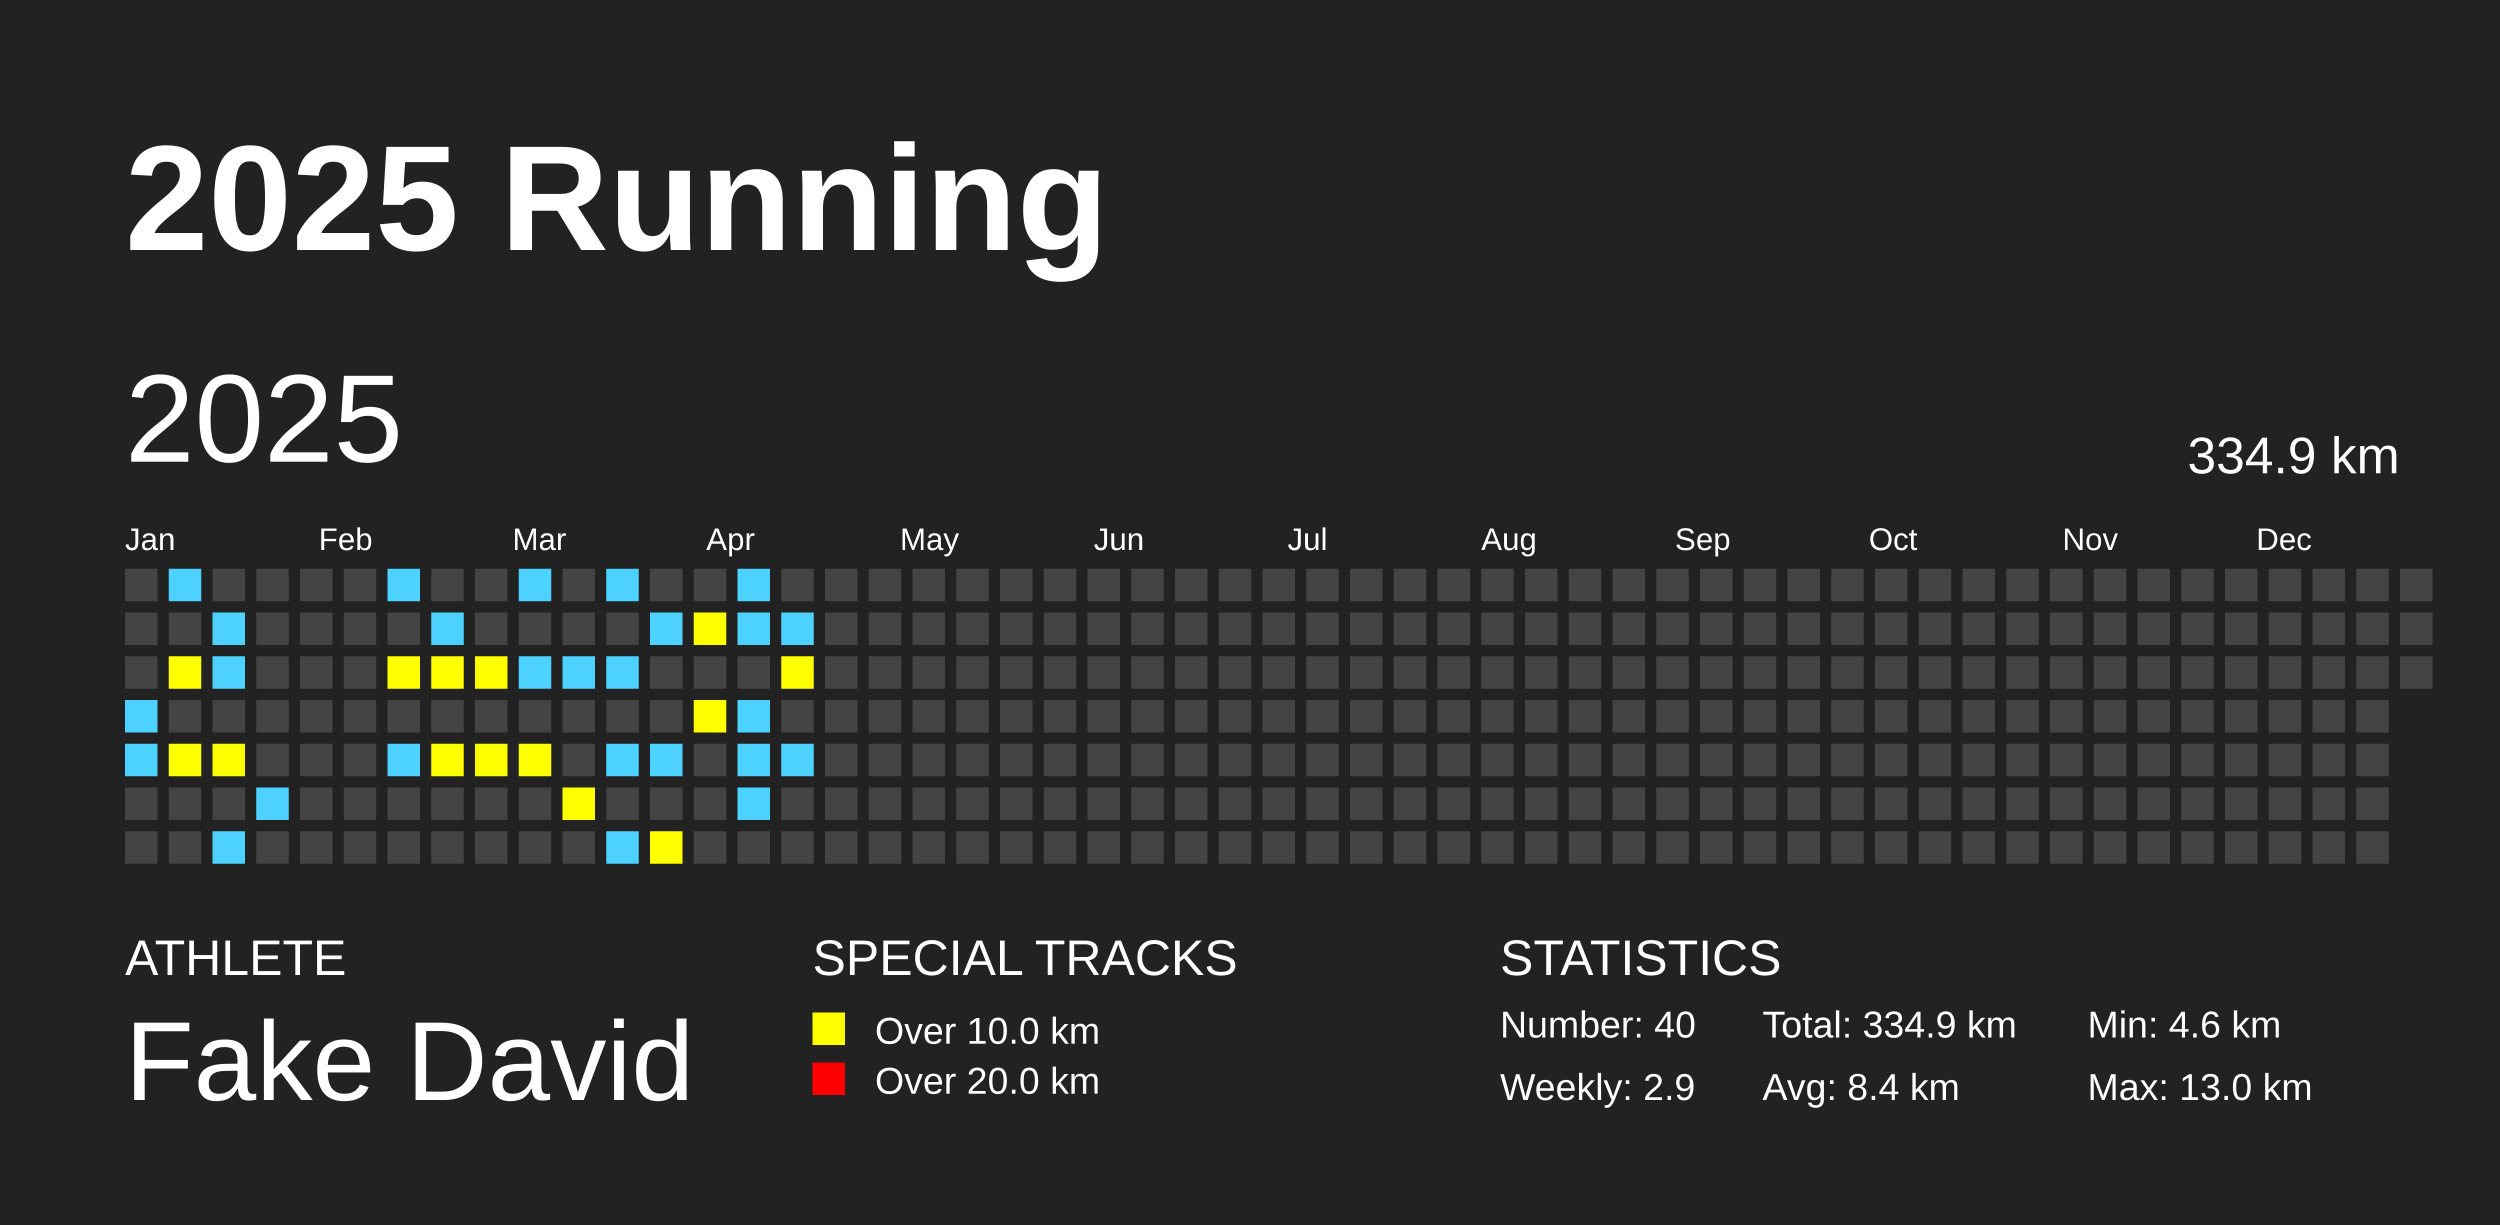
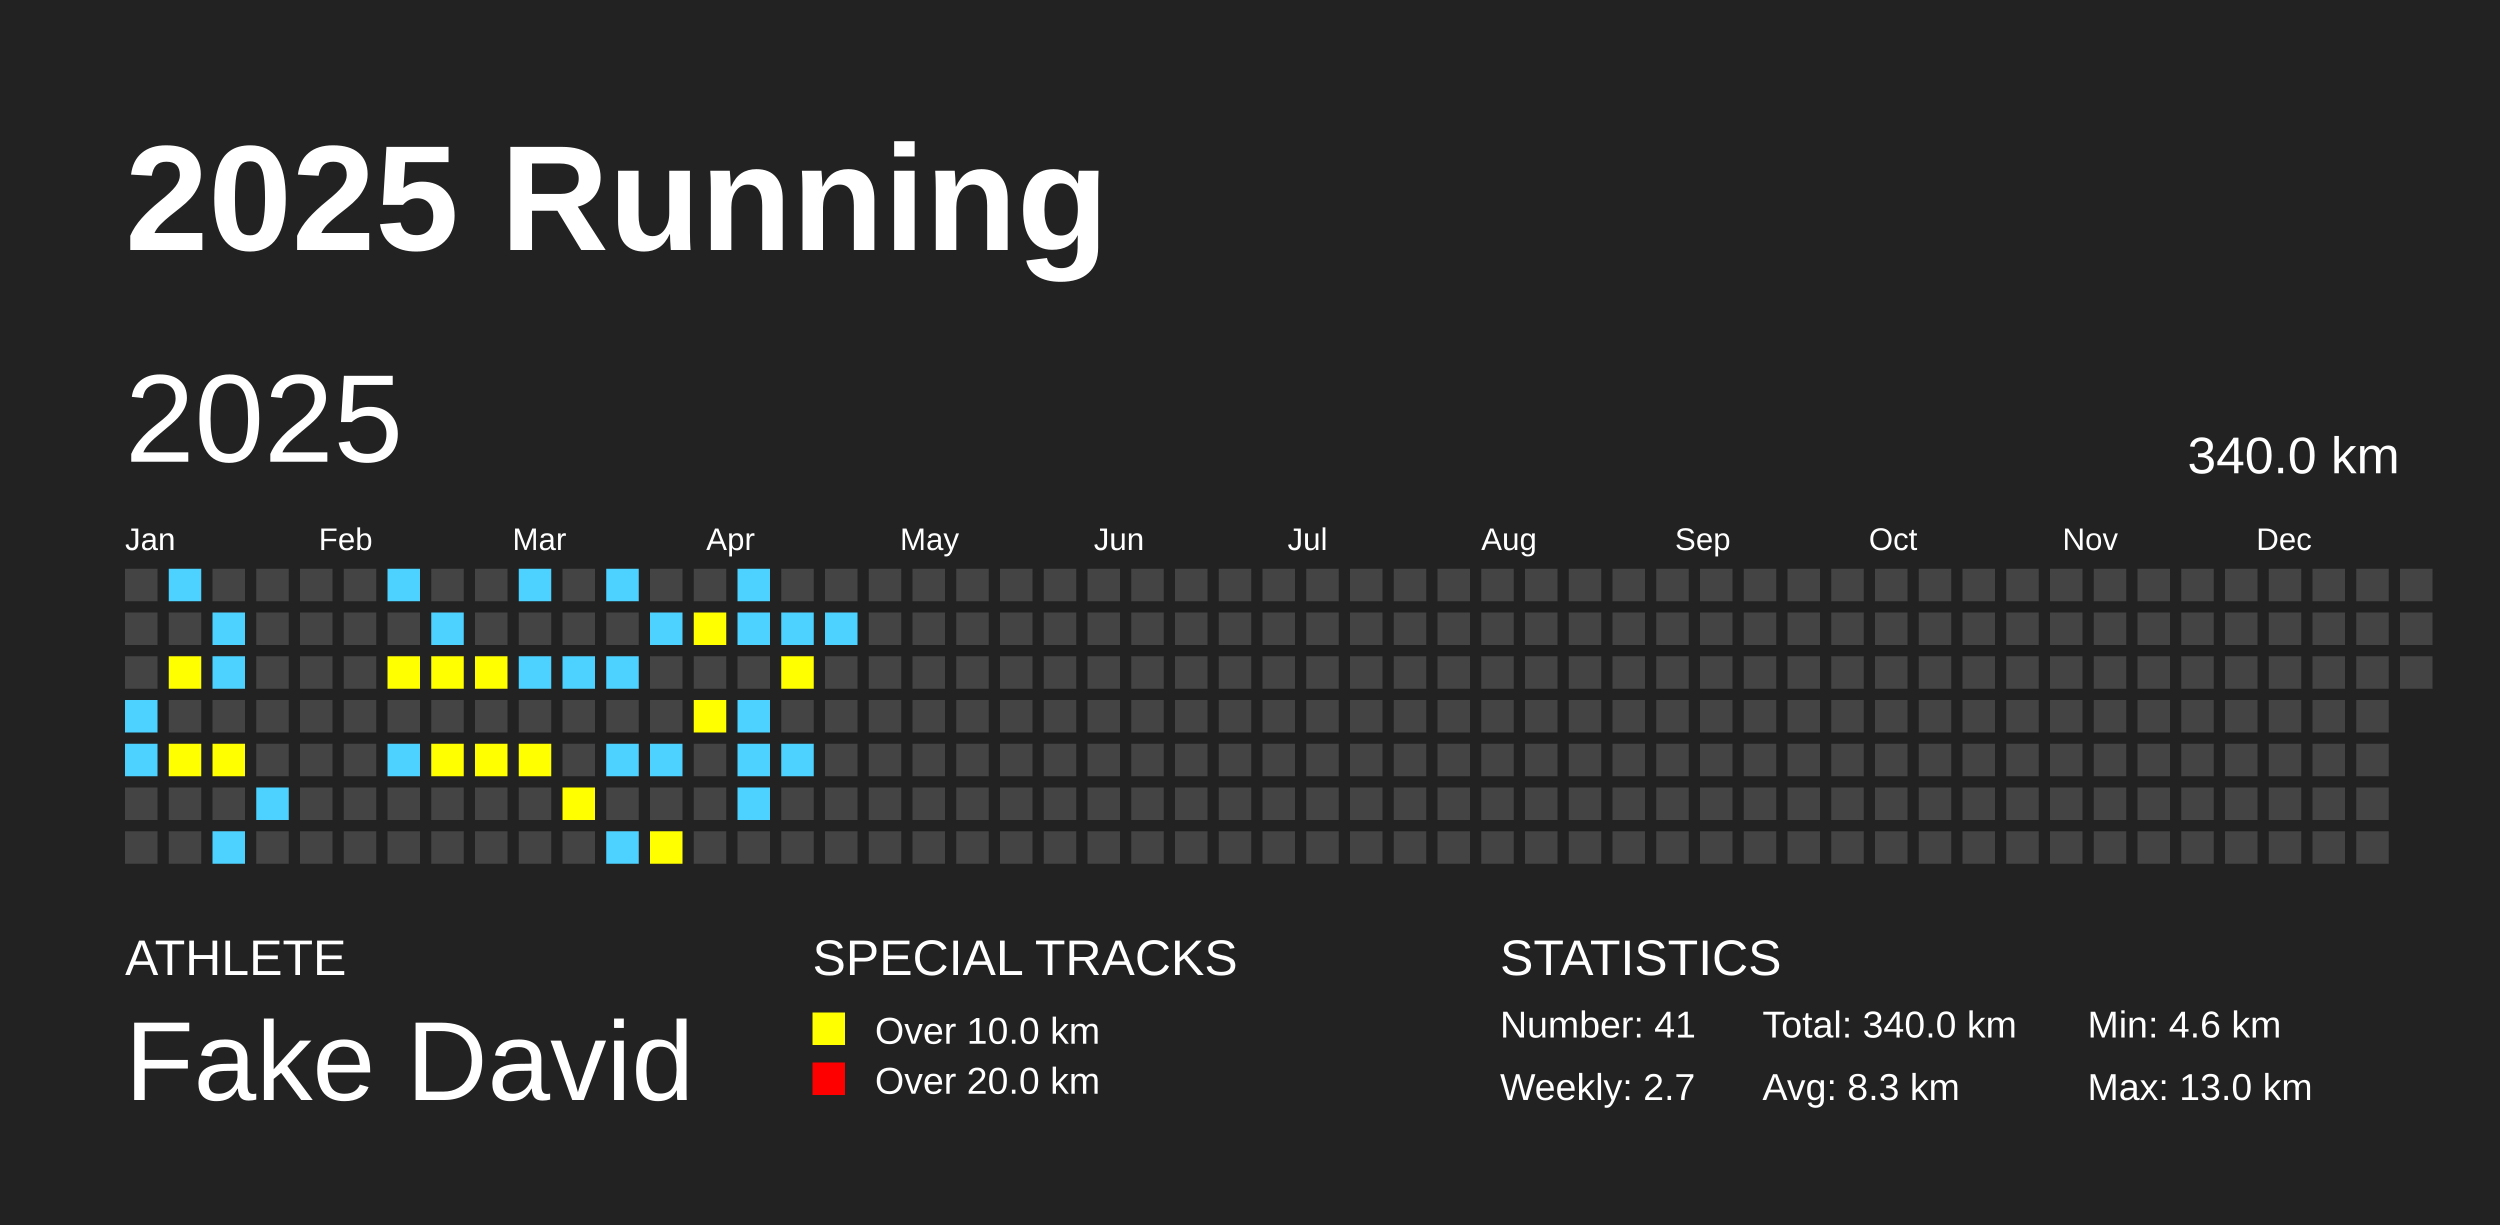
<svg xmlns="http://www.w3.org/2000/svg" baseProfile="full" height="98mm" version="1.1" viewBox="0,0,200,98" width="200mm">
  <defs />
  <rect fill="#222222" height="98" width="200" x="0" y="0" />
  <text fill="#FFFFFF" style="font-size:12px; font-family:Arial; font-weight:bold;" x="10" y="20">2025 Running</text>
  <text fill="#FFFFFF" style="font-size:4px; font-family:Arial" x="10" y="78">ATHLETE</text>
  <text fill="#FFFFFF" style="font-size:9px; font-family:Arial" x="10" y="88">Fake David</text>
  <text fill="#FFFFFF" style="font-size:4px; font-family:Arial" x="65" y="78">SPECIAL TRACKS</text>
  <rect fill="yellow" height="2.6" width="2.6" x="65" y="81" />
  <text fill="#FFFFFF" style="font-size:3px; font-family:Arial" x="70" y="83.5">Over 10.0 km</text>
  <rect fill="red" height="2.6" width="2.6" x="65" y="85" />
  <text fill="#FFFFFF" style="font-size:3px; font-family:Arial" x="70" y="87.5">Over 20.0 km</text>
  <text fill="#FFFFFF" style="font-size:4px; font-family:Arial" x="120" y="78">STATISTICS</text>
-   <text fill="#FFFFFF" style="font-size:3px; font-family:Arial" x="120" y="83">Number: 40</text>
-   <text fill="#FFFFFF" style="font-size:3px; font-family:Arial" x="120" y="88">Weekly: 2.9</text>
-   <text fill="#FFFFFF" style="font-size:3px; font-family:Arial" x="141" y="83">Total: 334.9 km</text>
-   <text fill="#FFFFFF" style="font-size:3px; font-family:Arial" x="141" y="88">Avg: 8.4 km</text>
+   <text fill="#FFFFFF" style="font-size:3px; font-family:Arial" x="120" y="83">Number: 41</text>
+   <text fill="#FFFFFF" style="font-size:3px; font-family:Arial" x="120" y="88">Weekly: 2.7</text>
+   <text fill="#FFFFFF" style="font-size:3px; font-family:Arial" x="141" y="83">Total: 340.0 km</text>
+   <text fill="#FFFFFF" style="font-size:3px; font-family:Arial" x="141" y="88">Avg: 8.3 km</text>
  <text fill="#FFFFFF" style="font-size:3px; font-family:Arial" x="167" y="83">Min: 4.6 km</text>
  <text fill="#FFFFFF" style="font-size:3px; font-family:Arial" x="167" y="88">Max: 13.0 km</text>
  <text dominant-baseline="hanging" fill="#FFFFFF" style="font-size:10.0px; font-family:Arial;" x="10" y="30">2025</text>
-   <text dominant-baseline="hanging" fill="#FFFFFF" style="font-size:4.125px; font-family:Arial;" x="175" y="35">334.9 km</text>
+   <text dominant-baseline="hanging" fill="#FFFFFF" style="font-size:4.125px; font-family:Arial;" x="175" y="35">340.0 km</text>
  <text fill="#FFFFFF" style="font-size:2.5px; font-family:Arial" x="10.0" y="44">Jan</text>
  <text fill="#FFFFFF" style="font-size:2.5px; font-family:Arial" x="25.5" y="44">Feb</text>
  <text fill="#FFFFFF" style="font-size:2.5px; font-family:Arial" x="41.0" y="44">Mar</text>
  <text fill="#FFFFFF" style="font-size:2.5px; font-family:Arial" x="56.5" y="44">Apr</text>
  <text fill="#FFFFFF" style="font-size:2.5px; font-family:Arial" x="72.0" y="44">May</text>
  <text fill="#FFFFFF" style="font-size:2.5px; font-family:Arial" x="87.5" y="44">Jun</text>
  <text fill="#FFFFFF" style="font-size:2.5px; font-family:Arial" x="103.0" y="44">Jul</text>
  <text fill="#FFFFFF" style="font-size:2.5px; font-family:Arial" x="118.5" y="44">Aug</text>
  <text fill="#FFFFFF" style="font-size:2.5px; font-family:Arial" x="134.0" y="44">Sep</text>
  <text fill="#FFFFFF" style="font-size:2.5px; font-family:Arial" x="149.5" y="44">Oct</text>
  <text fill="#FFFFFF" style="font-size:2.5px; font-family:Arial" x="165.0" y="44">Nov</text>
  <text fill="#FFFFFF" style="font-size:2.5px; font-family:Arial" x="180.5" y="44">Dec</text>
  <rect fill="#444444" height="2.6" width="2.6" x="10.0" y="45.5" />
  <rect fill="#444444" height="2.6" width="2.6" x="10.0" y="49.0" />
  <rect fill="#444444" height="2.6" width="2.6" x="10.0" y="52.5" />
  <rect fill="#4DD2FF" height="2.6" width="2.6" x="10.0" y="56.0" />
  <rect fill="#4DD2FF" height="2.6" width="2.6" x="10.0" y="59.5" />
  <rect fill="#444444" height="2.6" width="2.6" x="10.0" y="63.0" />
  <rect fill="#444444" height="2.6" width="2.6" x="10.0" y="66.5" />
  <rect fill="#4DD2FF" height="2.6" width="2.6" x="13.5" y="45.5" />
  <rect fill="#444444" height="2.6" width="2.6" x="13.5" y="49.0" />
  <rect fill="yellow" height="2.6" width="2.6" x="13.5" y="52.5" />
  <rect fill="#444444" height="2.6" width="2.6" x="13.5" y="56.0" />
  <rect fill="yellow" height="2.6" width="2.6" x="13.5" y="59.5" />
  <rect fill="#444444" height="2.6" width="2.6" x="13.5" y="63.0" />
  <rect fill="#444444" height="2.6" width="2.6" x="13.5" y="66.5" />
  <rect fill="#444444" height="2.6" width="2.6" x="17.0" y="45.5" />
  <rect fill="#4DD2FF" height="2.6" width="2.6" x="17.0" y="49.0" />
  <rect fill="#4DD2FF" height="2.6" width="2.6" x="17.0" y="52.5" />
  <rect fill="#444444" height="2.6" width="2.6" x="17.0" y="56.0" />
  <rect fill="yellow" height="2.6" width="2.6" x="17.0" y="59.5" />
  <rect fill="#444444" height="2.6" width="2.6" x="17.0" y="63.0" />
  <rect fill="#4DD2FF" height="2.6" width="2.6" x="17.0" y="66.5" />
  <rect fill="#444444" height="2.6" width="2.6" x="20.5" y="45.5" />
  <rect fill="#444444" height="2.6" width="2.6" x="20.5" y="49.0" />
  <rect fill="#444444" height="2.6" width="2.6" x="20.5" y="52.5" />
  <rect fill="#444444" height="2.6" width="2.6" x="20.5" y="56.0" />
  <rect fill="#444444" height="2.6" width="2.6" x="20.5" y="59.5" />
  <rect fill="#4DD2FF" height="2.6" width="2.6" x="20.5" y="63.0" />
  <rect fill="#444444" height="2.6" width="2.6" x="20.5" y="66.5" />
  <rect fill="#444444" height="2.6" width="2.6" x="24.0" y="45.5" />
  <rect fill="#444444" height="2.6" width="2.6" x="24.0" y="49.0" />
  <rect fill="#444444" height="2.6" width="2.6" x="24.0" y="52.5" />
  <rect fill="#444444" height="2.6" width="2.6" x="24.0" y="56.0" />
  <rect fill="#444444" height="2.6" width="2.6" x="24.0" y="59.5" />
  <rect fill="#444444" height="2.6" width="2.6" x="24.0" y="63.0" />
  <rect fill="#444444" height="2.6" width="2.6" x="24.0" y="66.5" />
  <rect fill="#444444" height="2.6" width="2.6" x="27.5" y="45.5" />
  <rect fill="#444444" height="2.6" width="2.6" x="27.5" y="49.0" />
  <rect fill="#444444" height="2.6" width="2.6" x="27.5" y="52.5" />
  <rect fill="#444444" height="2.6" width="2.6" x="27.5" y="56.0" />
  <rect fill="#444444" height="2.6" width="2.6" x="27.5" y="59.5" />
  <rect fill="#444444" height="2.6" width="2.6" x="27.5" y="63.0" />
  <rect fill="#444444" height="2.6" width="2.6" x="27.5" y="66.5" />
  <rect fill="#4DD2FF" height="2.6" width="2.6" x="31.0" y="45.5" />
  <rect fill="#444444" height="2.6" width="2.6" x="31.0" y="49.0" />
  <rect fill="yellow" height="2.6" width="2.6" x="31.0" y="52.5" />
  <rect fill="#444444" height="2.6" width="2.6" x="31.0" y="56.0" />
  <rect fill="#4DD2FF" height="2.6" width="2.6" x="31.0" y="59.5" />
  <rect fill="#444444" height="2.6" width="2.6" x="31.0" y="63.0" />
  <rect fill="#444444" height="2.6" width="2.6" x="31.0" y="66.5" />
  <rect fill="#444444" height="2.6" width="2.6" x="34.5" y="45.5" />
  <rect fill="#4DD2FF" height="2.6" width="2.6" x="34.5" y="49.0" />
  <rect fill="yellow" height="2.6" width="2.6" x="34.5" y="52.5" />
  <rect fill="#444444" height="2.6" width="2.6" x="34.5" y="56.0" />
  <rect fill="yellow" height="2.6" width="2.6" x="34.5" y="59.5" />
  <rect fill="#444444" height="2.6" width="2.6" x="34.5" y="63.0" />
  <rect fill="#444444" height="2.6" width="2.6" x="34.5" y="66.5" />
  <rect fill="#444444" height="2.6" width="2.6" x="38.0" y="45.5" />
  <rect fill="#444444" height="2.6" width="2.6" x="38.0" y="49.0" />
  <rect fill="yellow" height="2.6" width="2.6" x="38.0" y="52.5" />
  <rect fill="#444444" height="2.6" width="2.6" x="38.0" y="56.0" />
  <rect fill="yellow" height="2.6" width="2.6" x="38.0" y="59.5" />
  <rect fill="#444444" height="2.6" width="2.6" x="38.0" y="63.0" />
  <rect fill="#444444" height="2.6" width="2.6" x="38.0" y="66.5" />
  <rect fill="#4DD2FF" height="2.6" width="2.6" x="41.5" y="45.5" />
  <rect fill="#444444" height="2.6" width="2.6" x="41.5" y="49.0" />
  <rect fill="#4DD2FF" height="2.6" width="2.6" x="41.5" y="52.5" />
  <rect fill="#444444" height="2.6" width="2.6" x="41.5" y="56.0" />
  <rect fill="yellow" height="2.6" width="2.6" x="41.5" y="59.5" />
  <rect fill="#444444" height="2.6" width="2.6" x="41.5" y="63.0" />
  <rect fill="#444444" height="2.6" width="2.6" x="41.5" y="66.5" />
  <rect fill="#444444" height="2.6" width="2.6" x="45.0" y="45.5" />
  <rect fill="#444444" height="2.6" width="2.6" x="45.0" y="49.0" />
  <rect fill="#4DD2FF" height="2.6" width="2.6" x="45.0" y="52.5" />
  <rect fill="#444444" height="2.6" width="2.6" x="45.0" y="56.0" />
  <rect fill="#444444" height="2.6" width="2.6" x="45.0" y="59.5" />
  <rect fill="yellow" height="2.6" width="2.6" x="45.0" y="63.0" />
  <rect fill="#444444" height="2.6" width="2.6" x="45.0" y="66.5" />
  <rect fill="#4DD2FF" height="2.6" width="2.6" x="48.5" y="45.5" />
  <rect fill="#444444" height="2.6" width="2.6" x="48.5" y="49.0" />
  <rect fill="#4DD2FF" height="2.6" width="2.6" x="48.5" y="52.5" />
  <rect fill="#444444" height="2.6" width="2.6" x="48.5" y="56.0" />
  <rect fill="#4DD2FF" height="2.6" width="2.6" x="48.5" y="59.5" />
  <rect fill="#444444" height="2.6" width="2.6" x="48.5" y="63.0" />
  <rect fill="#4DD2FF" height="2.6" width="2.6" x="48.5" y="66.5" />
  <rect fill="#444444" height="2.6" width="2.6" x="52.0" y="45.5" />
  <rect fill="#4DD2FF" height="2.6" width="2.6" x="52.0" y="49.0" />
  <rect fill="#444444" height="2.6" width="2.6" x="52.0" y="52.5" />
  <rect fill="#444444" height="2.6" width="2.6" x="52.0" y="56.0" />
  <rect fill="#4DD2FF" height="2.6" width="2.6" x="52.0" y="59.5" />
  <rect fill="#444444" height="2.6" width="2.6" x="52.0" y="63.0" />
  <rect fill="yellow" height="2.6" width="2.6" x="52.0" y="66.5" />
  <rect fill="#444444" height="2.6" width="2.6" x="55.5" y="45.5" />
  <rect fill="yellow" height="2.6" width="2.6" x="55.5" y="49.0" />
  <rect fill="#444444" height="2.6" width="2.6" x="55.5" y="52.5" />
  <rect fill="yellow" height="2.6" width="2.6" x="55.5" y="56.0" />
  <rect fill="#444444" height="2.6" width="2.6" x="55.5" y="59.5" />
  <rect fill="#444444" height="2.6" width="2.6" x="55.5" y="63.0" />
  <rect fill="#444444" height="2.6" width="2.6" x="55.5" y="66.5" />
  <rect fill="#4DD2FF" height="2.6" width="2.6" x="59.0" y="45.5" />
  <rect fill="#4DD2FF" height="2.6" width="2.6" x="59.0" y="49.0" />
  <rect fill="#444444" height="2.6" width="2.6" x="59.0" y="52.5" />
  <rect fill="#4DD2FF" height="2.6" width="2.6" x="59.0" y="56.0" />
  <rect fill="#4DD2FF" height="2.6" width="2.6" x="59.0" y="59.5" />
  <rect fill="#4DD2FF" height="2.6" width="2.6" x="59.0" y="63.0" />
  <rect fill="#444444" height="2.6" width="2.6" x="59.0" y="66.5" />
  <rect fill="#444444" height="2.6" width="2.6" x="62.5" y="45.5" />
  <rect fill="#4DD2FF" height="2.6" width="2.6" x="62.5" y="49.0" />
  <rect fill="yellow" height="2.6" width="2.6" x="62.5" y="52.5" />
  <rect fill="#444444" height="2.6" width="2.6" x="62.5" y="56.0" />
  <rect fill="#4DD2FF" height="2.6" width="2.6" x="62.5" y="59.5" />
  <rect fill="#444444" height="2.6" width="2.6" x="62.5" y="63.0" />
  <rect fill="#444444" height="2.6" width="2.6" x="62.5" y="66.5" />
  <rect fill="#444444" height="2.6" width="2.6" x="66.0" y="45.5" />
-   <rect fill="#444444" height="2.6" width="2.6" x="66.0" y="49.0" />
+   <rect fill="#4DD2FF" height="2.6" width="2.6" x="66.0" y="49.0" />
  <rect fill="#444444" height="2.6" width="2.6" x="66.0" y="52.5" />
  <rect fill="#444444" height="2.6" width="2.6" x="66.0" y="56.0" />
  <rect fill="#444444" height="2.6" width="2.6" x="66.0" y="59.5" />
  <rect fill="#444444" height="2.6" width="2.6" x="66.0" y="63.0" />
  <rect fill="#444444" height="2.6" width="2.6" x="66.0" y="66.5" />
  <rect fill="#444444" height="2.6" width="2.6" x="69.5" y="45.5" />
  <rect fill="#444444" height="2.6" width="2.6" x="69.5" y="49.0" />
  <rect fill="#444444" height="2.6" width="2.6" x="69.5" y="52.5" />
  <rect fill="#444444" height="2.6" width="2.6" x="69.5" y="56.0" />
  <rect fill="#444444" height="2.6" width="2.6" x="69.5" y="59.5" />
  <rect fill="#444444" height="2.6" width="2.6" x="69.5" y="63.0" />
  <rect fill="#444444" height="2.6" width="2.6" x="69.5" y="66.5" />
  <rect fill="#444444" height="2.6" width="2.6" x="73.0" y="45.5" />
  <rect fill="#444444" height="2.6" width="2.6" x="73.0" y="49.0" />
  <rect fill="#444444" height="2.6" width="2.6" x="73.0" y="52.5" />
  <rect fill="#444444" height="2.6" width="2.6" x="73.0" y="56.0" />
  <rect fill="#444444" height="2.6" width="2.6" x="73.0" y="59.5" />
  <rect fill="#444444" height="2.6" width="2.6" x="73.0" y="63.0" />
  <rect fill="#444444" height="2.6" width="2.6" x="73.0" y="66.5" />
  <rect fill="#444444" height="2.6" width="2.6" x="76.5" y="45.5" />
  <rect fill="#444444" height="2.6" width="2.6" x="76.5" y="49.0" />
  <rect fill="#444444" height="2.6" width="2.6" x="76.5" y="52.5" />
  <rect fill="#444444" height="2.6" width="2.6" x="76.5" y="56.0" />
  <rect fill="#444444" height="2.6" width="2.6" x="76.5" y="59.5" />
  <rect fill="#444444" height="2.6" width="2.6" x="76.5" y="63.0" />
  <rect fill="#444444" height="2.6" width="2.6" x="76.5" y="66.5" />
  <rect fill="#444444" height="2.6" width="2.6" x="80.0" y="45.5" />
  <rect fill="#444444" height="2.6" width="2.6" x="80.0" y="49.0" />
  <rect fill="#444444" height="2.6" width="2.6" x="80.0" y="52.5" />
  <rect fill="#444444" height="2.6" width="2.6" x="80.0" y="56.0" />
  <rect fill="#444444" height="2.6" width="2.6" x="80.0" y="59.5" />
  <rect fill="#444444" height="2.6" width="2.6" x="80.0" y="63.0" />
  <rect fill="#444444" height="2.6" width="2.6" x="80.0" y="66.5" />
  <rect fill="#444444" height="2.6" width="2.6" x="83.5" y="45.5" />
  <rect fill="#444444" height="2.6" width="2.6" x="83.5" y="49.0" />
  <rect fill="#444444" height="2.6" width="2.6" x="83.5" y="52.5" />
  <rect fill="#444444" height="2.6" width="2.6" x="83.5" y="56.0" />
  <rect fill="#444444" height="2.6" width="2.6" x="83.5" y="59.5" />
  <rect fill="#444444" height="2.6" width="2.6" x="83.5" y="63.0" />
  <rect fill="#444444" height="2.6" width="2.6" x="83.5" y="66.5" />
  <rect fill="#444444" height="2.6" width="2.6" x="87.0" y="45.5" />
  <rect fill="#444444" height="2.6" width="2.6" x="87.0" y="49.0" />
  <rect fill="#444444" height="2.6" width="2.6" x="87.0" y="52.5" />
  <rect fill="#444444" height="2.6" width="2.6" x="87.0" y="56.0" />
  <rect fill="#444444" height="2.6" width="2.6" x="87.0" y="59.5" />
  <rect fill="#444444" height="2.6" width="2.6" x="87.0" y="63.0" />
  <rect fill="#444444" height="2.6" width="2.6" x="87.0" y="66.5" />
  <rect fill="#444444" height="2.6" width="2.6" x="90.5" y="45.5" />
  <rect fill="#444444" height="2.6" width="2.6" x="90.5" y="49.0" />
  <rect fill="#444444" height="2.6" width="2.6" x="90.5" y="52.5" />
  <rect fill="#444444" height="2.6" width="2.6" x="90.5" y="56.0" />
  <rect fill="#444444" height="2.6" width="2.6" x="90.5" y="59.5" />
  <rect fill="#444444" height="2.6" width="2.6" x="90.5" y="63.0" />
  <rect fill="#444444" height="2.6" width="2.6" x="90.5" y="66.5" />
  <rect fill="#444444" height="2.6" width="2.6" x="94.0" y="45.5" />
  <rect fill="#444444" height="2.6" width="2.6" x="94.0" y="49.0" />
  <rect fill="#444444" height="2.6" width="2.6" x="94.0" y="52.5" />
  <rect fill="#444444" height="2.6" width="2.6" x="94.0" y="56.0" />
  <rect fill="#444444" height="2.6" width="2.6" x="94.0" y="59.5" />
  <rect fill="#444444" height="2.6" width="2.6" x="94.0" y="63.0" />
  <rect fill="#444444" height="2.6" width="2.6" x="94.0" y="66.5" />
  <rect fill="#444444" height="2.6" width="2.6" x="97.5" y="45.5" />
  <rect fill="#444444" height="2.6" width="2.6" x="97.5" y="49.0" />
  <rect fill="#444444" height="2.6" width="2.6" x="97.5" y="52.5" />
  <rect fill="#444444" height="2.6" width="2.6" x="97.5" y="56.0" />
  <rect fill="#444444" height="2.6" width="2.6" x="97.5" y="59.5" />
  <rect fill="#444444" height="2.6" width="2.6" x="97.5" y="63.0" />
  <rect fill="#444444" height="2.6" width="2.6" x="97.5" y="66.5" />
  <rect fill="#444444" height="2.6" width="2.6" x="101.0" y="45.5" />
  <rect fill="#444444" height="2.6" width="2.6" x="101.0" y="49.0" />
  <rect fill="#444444" height="2.6" width="2.6" x="101.0" y="52.5" />
  <rect fill="#444444" height="2.6" width="2.6" x="101.0" y="56.0" />
  <rect fill="#444444" height="2.6" width="2.6" x="101.0" y="59.5" />
  <rect fill="#444444" height="2.6" width="2.6" x="101.0" y="63.0" />
  <rect fill="#444444" height="2.6" width="2.6" x="101.0" y="66.5" />
  <rect fill="#444444" height="2.6" width="2.6" x="104.5" y="45.5" />
  <rect fill="#444444" height="2.6" width="2.6" x="104.5" y="49.0" />
  <rect fill="#444444" height="2.6" width="2.6" x="104.5" y="52.5" />
  <rect fill="#444444" height="2.6" width="2.6" x="104.5" y="56.0" />
  <rect fill="#444444" height="2.6" width="2.6" x="104.5" y="59.5" />
  <rect fill="#444444" height="2.6" width="2.6" x="104.5" y="63.0" />
  <rect fill="#444444" height="2.6" width="2.6" x="104.5" y="66.5" />
  <rect fill="#444444" height="2.6" width="2.6" x="108.0" y="45.5" />
  <rect fill="#444444" height="2.6" width="2.6" x="108.0" y="49.0" />
  <rect fill="#444444" height="2.6" width="2.6" x="108.0" y="52.5" />
  <rect fill="#444444" height="2.6" width="2.6" x="108.0" y="56.0" />
  <rect fill="#444444" height="2.6" width="2.6" x="108.0" y="59.5" />
  <rect fill="#444444" height="2.6" width="2.6" x="108.0" y="63.0" />
  <rect fill="#444444" height="2.6" width="2.6" x="108.0" y="66.5" />
  <rect fill="#444444" height="2.6" width="2.6" x="111.5" y="45.5" />
  <rect fill="#444444" height="2.6" width="2.6" x="111.5" y="49.0" />
  <rect fill="#444444" height="2.6" width="2.6" x="111.5" y="52.5" />
  <rect fill="#444444" height="2.6" width="2.6" x="111.5" y="56.0" />
  <rect fill="#444444" height="2.6" width="2.6" x="111.5" y="59.5" />
  <rect fill="#444444" height="2.6" width="2.6" x="111.5" y="63.0" />
  <rect fill="#444444" height="2.6" width="2.6" x="111.5" y="66.5" />
  <rect fill="#444444" height="2.6" width="2.6" x="115.0" y="45.5" />
  <rect fill="#444444" height="2.6" width="2.6" x="115.0" y="49.0" />
  <rect fill="#444444" height="2.6" width="2.6" x="115.0" y="52.5" />
  <rect fill="#444444" height="2.6" width="2.6" x="115.0" y="56.0" />
  <rect fill="#444444" height="2.6" width="2.6" x="115.0" y="59.5" />
  <rect fill="#444444" height="2.6" width="2.6" x="115.0" y="63.0" />
  <rect fill="#444444" height="2.6" width="2.6" x="115.0" y="66.5" />
  <rect fill="#444444" height="2.6" width="2.6" x="118.5" y="45.5" />
  <rect fill="#444444" height="2.6" width="2.6" x="118.5" y="49.0" />
  <rect fill="#444444" height="2.6" width="2.6" x="118.5" y="52.5" />
  <rect fill="#444444" height="2.6" width="2.6" x="118.5" y="56.0" />
  <rect fill="#444444" height="2.6" width="2.6" x="118.5" y="59.5" />
  <rect fill="#444444" height="2.6" width="2.6" x="118.5" y="63.0" />
  <rect fill="#444444" height="2.6" width="2.6" x="118.5" y="66.5" />
  <rect fill="#444444" height="2.6" width="2.6" x="122.0" y="45.5" />
  <rect fill="#444444" height="2.6" width="2.6" x="122.0" y="49.0" />
  <rect fill="#444444" height="2.6" width="2.6" x="122.0" y="52.5" />
  <rect fill="#444444" height="2.6" width="2.6" x="122.0" y="56.0" />
  <rect fill="#444444" height="2.6" width="2.6" x="122.0" y="59.5" />
  <rect fill="#444444" height="2.6" width="2.6" x="122.0" y="63.0" />
  <rect fill="#444444" height="2.6" width="2.6" x="122.0" y="66.5" />
  <rect fill="#444444" height="2.6" width="2.6" x="125.5" y="45.5" />
  <rect fill="#444444" height="2.6" width="2.6" x="125.5" y="49.0" />
  <rect fill="#444444" height="2.6" width="2.6" x="125.5" y="52.5" />
  <rect fill="#444444" height="2.6" width="2.6" x="125.5" y="56.0" />
  <rect fill="#444444" height="2.6" width="2.6" x="125.5" y="59.5" />
  <rect fill="#444444" height="2.6" width="2.6" x="125.5" y="63.0" />
  <rect fill="#444444" height="2.6" width="2.6" x="125.5" y="66.5" />
  <rect fill="#444444" height="2.6" width="2.6" x="129.0" y="45.5" />
  <rect fill="#444444" height="2.6" width="2.6" x="129.0" y="49.0" />
  <rect fill="#444444" height="2.6" width="2.6" x="129.0" y="52.5" />
  <rect fill="#444444" height="2.6" width="2.6" x="129.0" y="56.0" />
  <rect fill="#444444" height="2.6" width="2.6" x="129.0" y="59.5" />
  <rect fill="#444444" height="2.6" width="2.6" x="129.0" y="63.0" />
  <rect fill="#444444" height="2.6" width="2.6" x="129.0" y="66.5" />
  <rect fill="#444444" height="2.6" width="2.6" x="132.5" y="45.5" />
  <rect fill="#444444" height="2.6" width="2.6" x="132.5" y="49.0" />
  <rect fill="#444444" height="2.6" width="2.6" x="132.5" y="52.5" />
  <rect fill="#444444" height="2.6" width="2.6" x="132.5" y="56.0" />
  <rect fill="#444444" height="2.6" width="2.6" x="132.5" y="59.5" />
  <rect fill="#444444" height="2.6" width="2.6" x="132.5" y="63.0" />
  <rect fill="#444444" height="2.6" width="2.6" x="132.5" y="66.5" />
  <rect fill="#444444" height="2.6" width="2.6" x="136.0" y="45.5" />
  <rect fill="#444444" height="2.6" width="2.6" x="136.0" y="49.0" />
  <rect fill="#444444" height="2.6" width="2.6" x="136.0" y="52.5" />
  <rect fill="#444444" height="2.6" width="2.6" x="136.0" y="56.0" />
  <rect fill="#444444" height="2.6" width="2.6" x="136.0" y="59.5" />
  <rect fill="#444444" height="2.6" width="2.6" x="136.0" y="63.0" />
  <rect fill="#444444" height="2.6" width="2.6" x="136.0" y="66.5" />
  <rect fill="#444444" height="2.6" width="2.6" x="139.5" y="45.5" />
  <rect fill="#444444" height="2.6" width="2.6" x="139.5" y="49.0" />
  <rect fill="#444444" height="2.6" width="2.6" x="139.5" y="52.5" />
  <rect fill="#444444" height="2.6" width="2.6" x="139.5" y="56.0" />
  <rect fill="#444444" height="2.6" width="2.6" x="139.5" y="59.5" />
  <rect fill="#444444" height="2.6" width="2.6" x="139.5" y="63.0" />
  <rect fill="#444444" height="2.6" width="2.6" x="139.5" y="66.5" />
  <rect fill="#444444" height="2.6" width="2.6" x="143.0" y="45.5" />
  <rect fill="#444444" height="2.6" width="2.6" x="143.0" y="49.0" />
  <rect fill="#444444" height="2.6" width="2.6" x="143.0" y="52.5" />
  <rect fill="#444444" height="2.6" width="2.6" x="143.0" y="56.0" />
  <rect fill="#444444" height="2.6" width="2.6" x="143.0" y="59.5" />
  <rect fill="#444444" height="2.6" width="2.6" x="143.0" y="63.0" />
  <rect fill="#444444" height="2.6" width="2.6" x="143.0" y="66.5" />
  <rect fill="#444444" height="2.6" width="2.6" x="146.5" y="45.5" />
  <rect fill="#444444" height="2.6" width="2.6" x="146.5" y="49.0" />
  <rect fill="#444444" height="2.6" width="2.6" x="146.5" y="52.5" />
  <rect fill="#444444" height="2.6" width="2.6" x="146.5" y="56.0" />
  <rect fill="#444444" height="2.6" width="2.6" x="146.5" y="59.5" />
  <rect fill="#444444" height="2.6" width="2.6" x="146.5" y="63.0" />
  <rect fill="#444444" height="2.6" width="2.6" x="146.5" y="66.5" />
  <rect fill="#444444" height="2.6" width="2.6" x="150.0" y="45.5" />
  <rect fill="#444444" height="2.6" width="2.6" x="150.0" y="49.0" />
  <rect fill="#444444" height="2.6" width="2.6" x="150.0" y="52.5" />
  <rect fill="#444444" height="2.6" width="2.6" x="150.0" y="56.0" />
  <rect fill="#444444" height="2.6" width="2.6" x="150.0" y="59.5" />
  <rect fill="#444444" height="2.6" width="2.6" x="150.0" y="63.0" />
  <rect fill="#444444" height="2.6" width="2.6" x="150.0" y="66.5" />
  <rect fill="#444444" height="2.6" width="2.6" x="153.5" y="45.5" />
  <rect fill="#444444" height="2.6" width="2.6" x="153.5" y="49.0" />
  <rect fill="#444444" height="2.6" width="2.6" x="153.5" y="52.5" />
  <rect fill="#444444" height="2.6" width="2.6" x="153.5" y="56.0" />
  <rect fill="#444444" height="2.6" width="2.6" x="153.5" y="59.5" />
  <rect fill="#444444" height="2.6" width="2.6" x="153.5" y="63.0" />
  <rect fill="#444444" height="2.6" width="2.6" x="153.5" y="66.5" />
  <rect fill="#444444" height="2.6" width="2.6" x="157.0" y="45.5" />
  <rect fill="#444444" height="2.6" width="2.6" x="157.0" y="49.0" />
  <rect fill="#444444" height="2.6" width="2.6" x="157.0" y="52.5" />
  <rect fill="#444444" height="2.6" width="2.6" x="157.0" y="56.0" />
  <rect fill="#444444" height="2.6" width="2.6" x="157.0" y="59.5" />
  <rect fill="#444444" height="2.6" width="2.6" x="157.0" y="63.0" />
  <rect fill="#444444" height="2.6" width="2.6" x="157.0" y="66.5" />
  <rect fill="#444444" height="2.6" width="2.6" x="160.5" y="45.5" />
  <rect fill="#444444" height="2.6" width="2.6" x="160.5" y="49.0" />
  <rect fill="#444444" height="2.6" width="2.6" x="160.5" y="52.5" />
  <rect fill="#444444" height="2.6" width="2.6" x="160.5" y="56.0" />
  <rect fill="#444444" height="2.6" width="2.6" x="160.5" y="59.5" />
  <rect fill="#444444" height="2.6" width="2.6" x="160.5" y="63.0" />
  <rect fill="#444444" height="2.6" width="2.6" x="160.5" y="66.5" />
  <rect fill="#444444" height="2.6" width="2.6" x="164.0" y="45.5" />
  <rect fill="#444444" height="2.6" width="2.6" x="164.0" y="49.0" />
  <rect fill="#444444" height="2.6" width="2.6" x="164.0" y="52.5" />
  <rect fill="#444444" height="2.6" width="2.6" x="164.0" y="56.0" />
  <rect fill="#444444" height="2.6" width="2.6" x="164.0" y="59.5" />
  <rect fill="#444444" height="2.6" width="2.6" x="164.0" y="63.0" />
  <rect fill="#444444" height="2.6" width="2.6" x="164.0" y="66.5" />
  <rect fill="#444444" height="2.6" width="2.6" x="167.5" y="45.5" />
  <rect fill="#444444" height="2.6" width="2.6" x="167.5" y="49.0" />
  <rect fill="#444444" height="2.6" width="2.6" x="167.5" y="52.5" />
  <rect fill="#444444" height="2.6" width="2.6" x="167.5" y="56.0" />
  <rect fill="#444444" height="2.6" width="2.6" x="167.5" y="59.5" />
  <rect fill="#444444" height="2.6" width="2.6" x="167.5" y="63.0" />
  <rect fill="#444444" height="2.6" width="2.6" x="167.5" y="66.5" />
  <rect fill="#444444" height="2.6" width="2.6" x="171.0" y="45.5" />
  <rect fill="#444444" height="2.6" width="2.6" x="171.0" y="49.0" />
  <rect fill="#444444" height="2.6" width="2.6" x="171.0" y="52.5" />
  <rect fill="#444444" height="2.6" width="2.6" x="171.0" y="56.0" />
  <rect fill="#444444" height="2.6" width="2.6" x="171.0" y="59.5" />
  <rect fill="#444444" height="2.6" width="2.6" x="171.0" y="63.0" />
  <rect fill="#444444" height="2.6" width="2.6" x="171.0" y="66.5" />
  <rect fill="#444444" height="2.6" width="2.6" x="174.5" y="45.5" />
  <rect fill="#444444" height="2.6" width="2.6" x="174.5" y="49.0" />
  <rect fill="#444444" height="2.6" width="2.6" x="174.5" y="52.5" />
  <rect fill="#444444" height="2.6" width="2.6" x="174.5" y="56.0" />
  <rect fill="#444444" height="2.6" width="2.6" x="174.5" y="59.5" />
  <rect fill="#444444" height="2.6" width="2.6" x="174.5" y="63.0" />
  <rect fill="#444444" height="2.6" width="2.6" x="174.5" y="66.5" />
  <rect fill="#444444" height="2.6" width="2.6" x="178.0" y="45.5" />
  <rect fill="#444444" height="2.6" width="2.6" x="178.0" y="49.0" />
  <rect fill="#444444" height="2.6" width="2.6" x="178.0" y="52.5" />
  <rect fill="#444444" height="2.6" width="2.6" x="178.0" y="56.0" />
  <rect fill="#444444" height="2.6" width="2.6" x="178.0" y="59.5" />
  <rect fill="#444444" height="2.6" width="2.6" x="178.0" y="63.0" />
  <rect fill="#444444" height="2.6" width="2.6" x="178.0" y="66.5" />
  <rect fill="#444444" height="2.6" width="2.6" x="181.5" y="45.5" />
  <rect fill="#444444" height="2.6" width="2.6" x="181.5" y="49.0" />
  <rect fill="#444444" height="2.6" width="2.6" x="181.5" y="52.5" />
  <rect fill="#444444" height="2.6" width="2.6" x="181.5" y="56.0" />
  <rect fill="#444444" height="2.6" width="2.6" x="181.5" y="59.5" />
  <rect fill="#444444" height="2.6" width="2.6" x="181.5" y="63.0" />
  <rect fill="#444444" height="2.6" width="2.6" x="181.5" y="66.5" />
  <rect fill="#444444" height="2.6" width="2.6" x="185.0" y="45.5" />
  <rect fill="#444444" height="2.6" width="2.6" x="185.0" y="49.0" />
  <rect fill="#444444" height="2.6" width="2.6" x="185.0" y="52.5" />
  <rect fill="#444444" height="2.6" width="2.6" x="185.0" y="56.0" />
  <rect fill="#444444" height="2.6" width="2.6" x="185.0" y="59.5" />
  <rect fill="#444444" height="2.6" width="2.6" x="185.0" y="63.0" />
  <rect fill="#444444" height="2.6" width="2.6" x="185.0" y="66.5" />
  <rect fill="#444444" height="2.6" width="2.6" x="188.5" y="45.5" />
  <rect fill="#444444" height="2.6" width="2.6" x="188.5" y="49.0" />
  <rect fill="#444444" height="2.6" width="2.6" x="188.5" y="52.5" />
  <rect fill="#444444" height="2.6" width="2.6" x="188.5" y="56.0" />
  <rect fill="#444444" height="2.6" width="2.6" x="188.5" y="59.5" />
  <rect fill="#444444" height="2.6" width="2.6" x="188.5" y="63.0" />
  <rect fill="#444444" height="2.6" width="2.6" x="188.5" y="66.5" />
  <rect fill="#444444" height="2.6" width="2.6" x="192.0" y="45.5" />
  <rect fill="#444444" height="2.6" width="2.6" x="192.0" y="49.0" />
  <rect fill="#444444" height="2.6" width="2.6" x="192.0" y="52.5" />
</svg>
